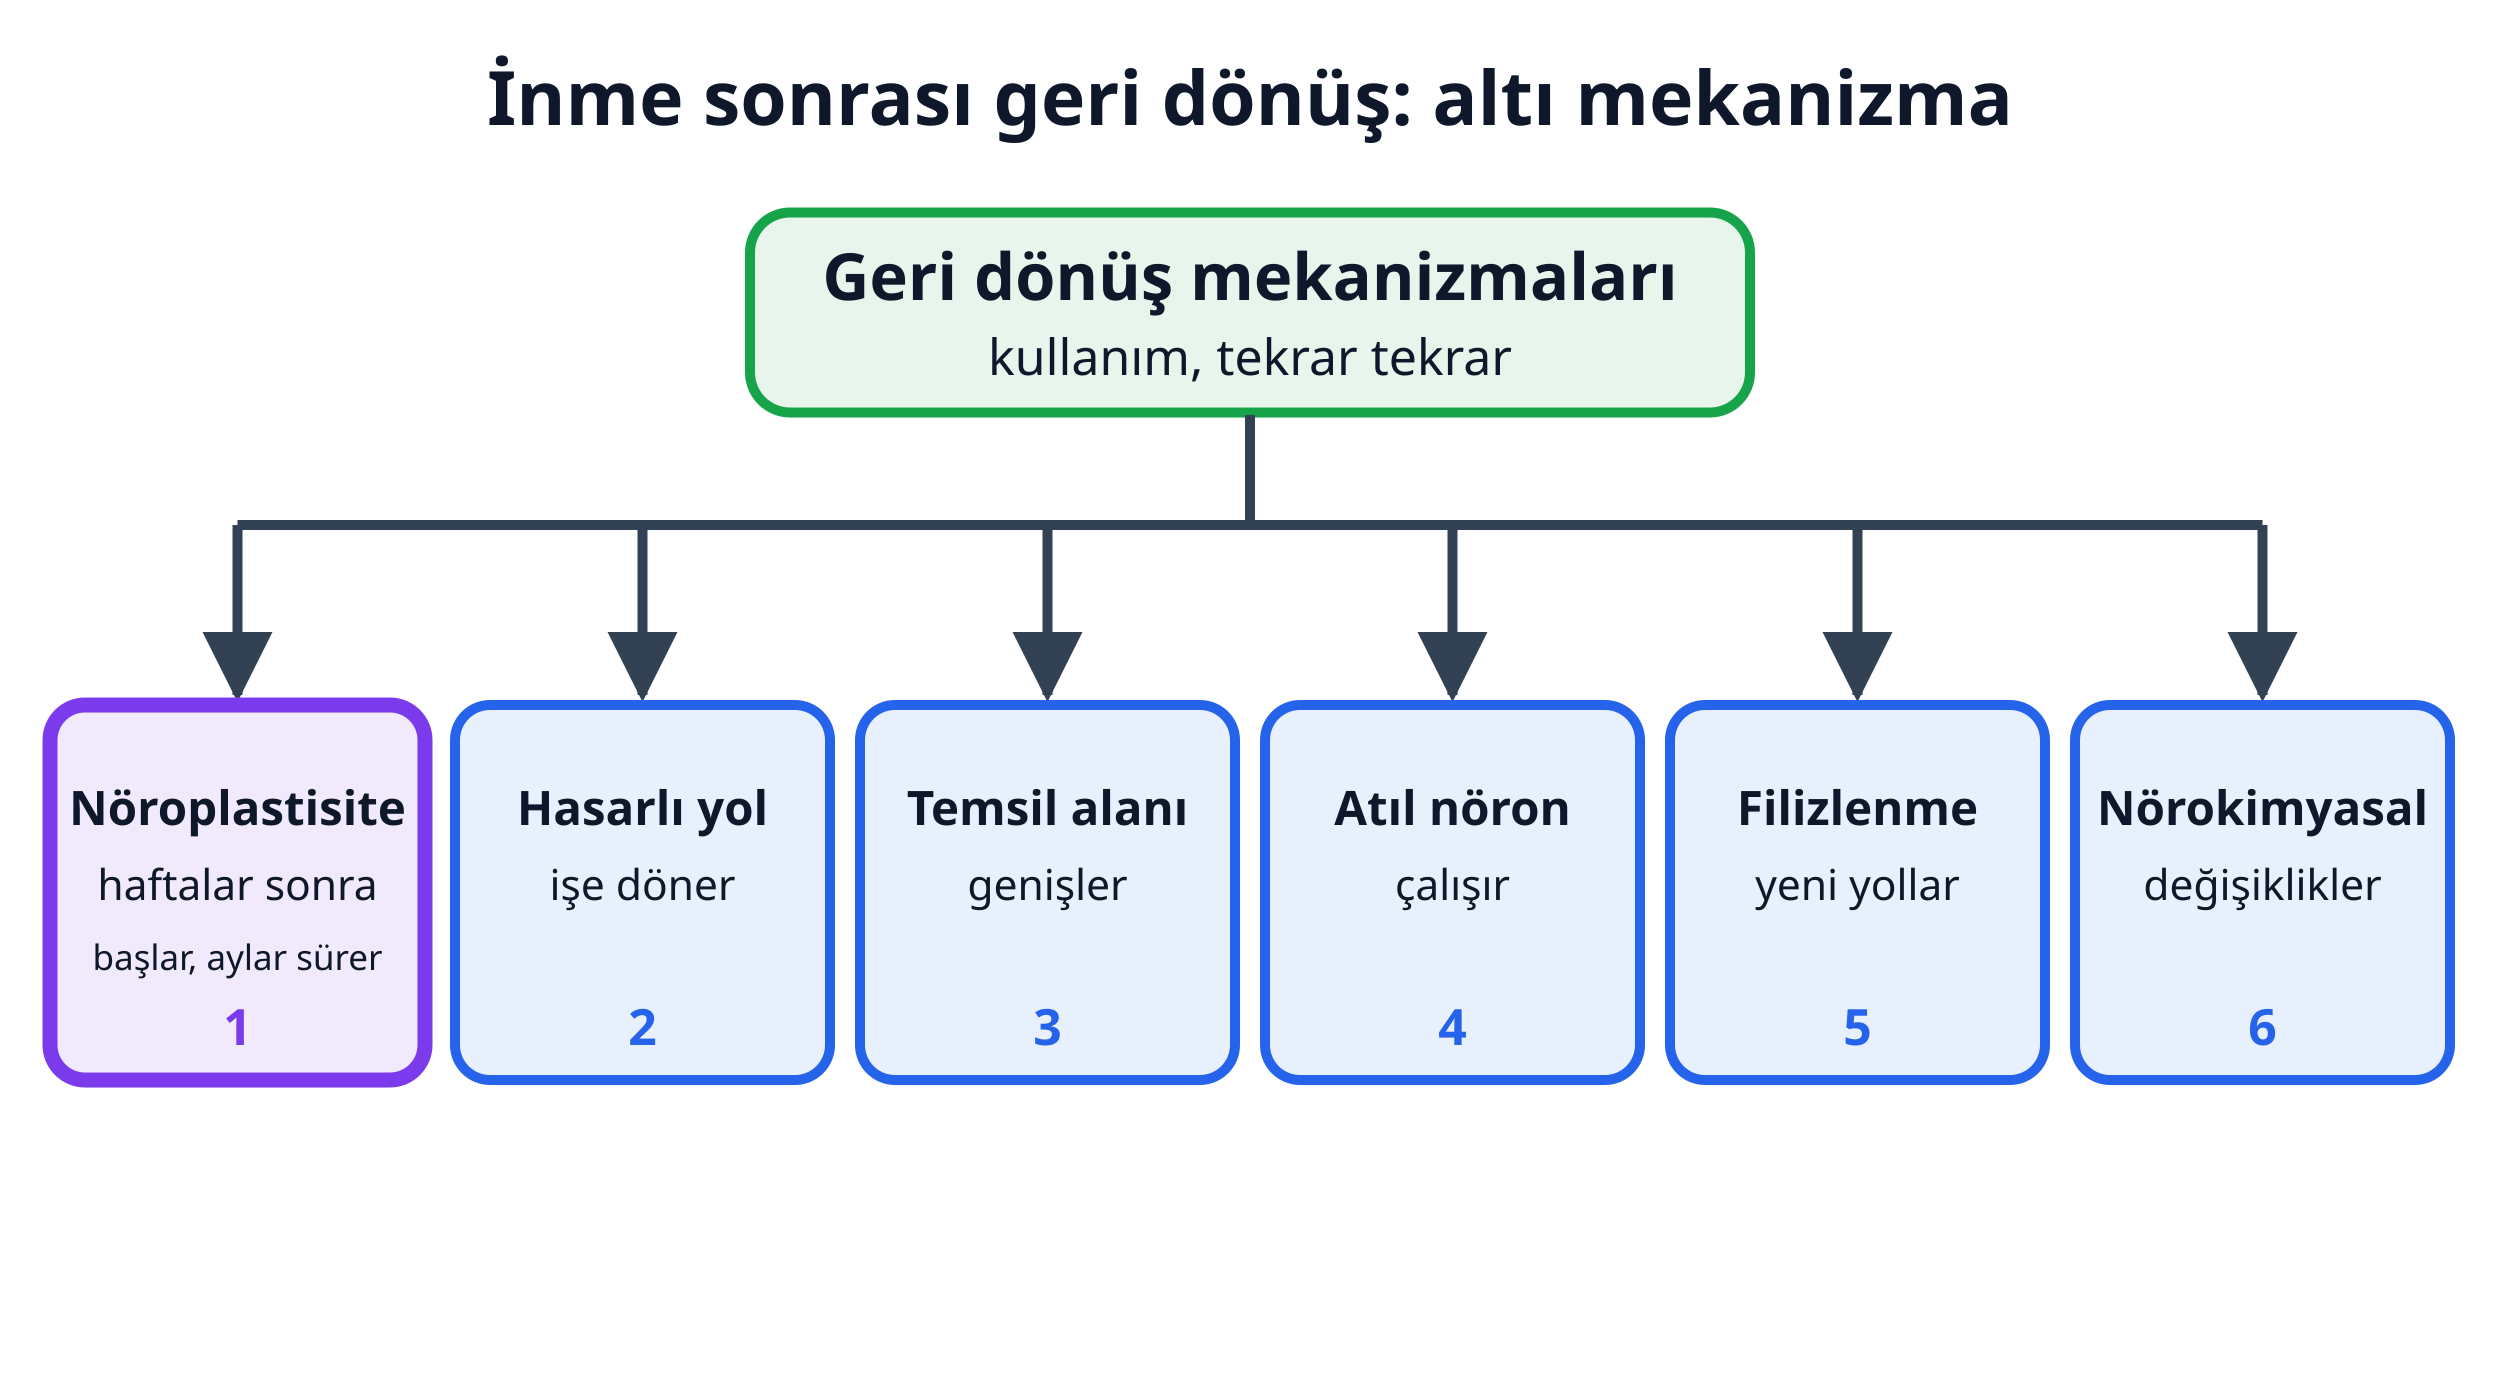
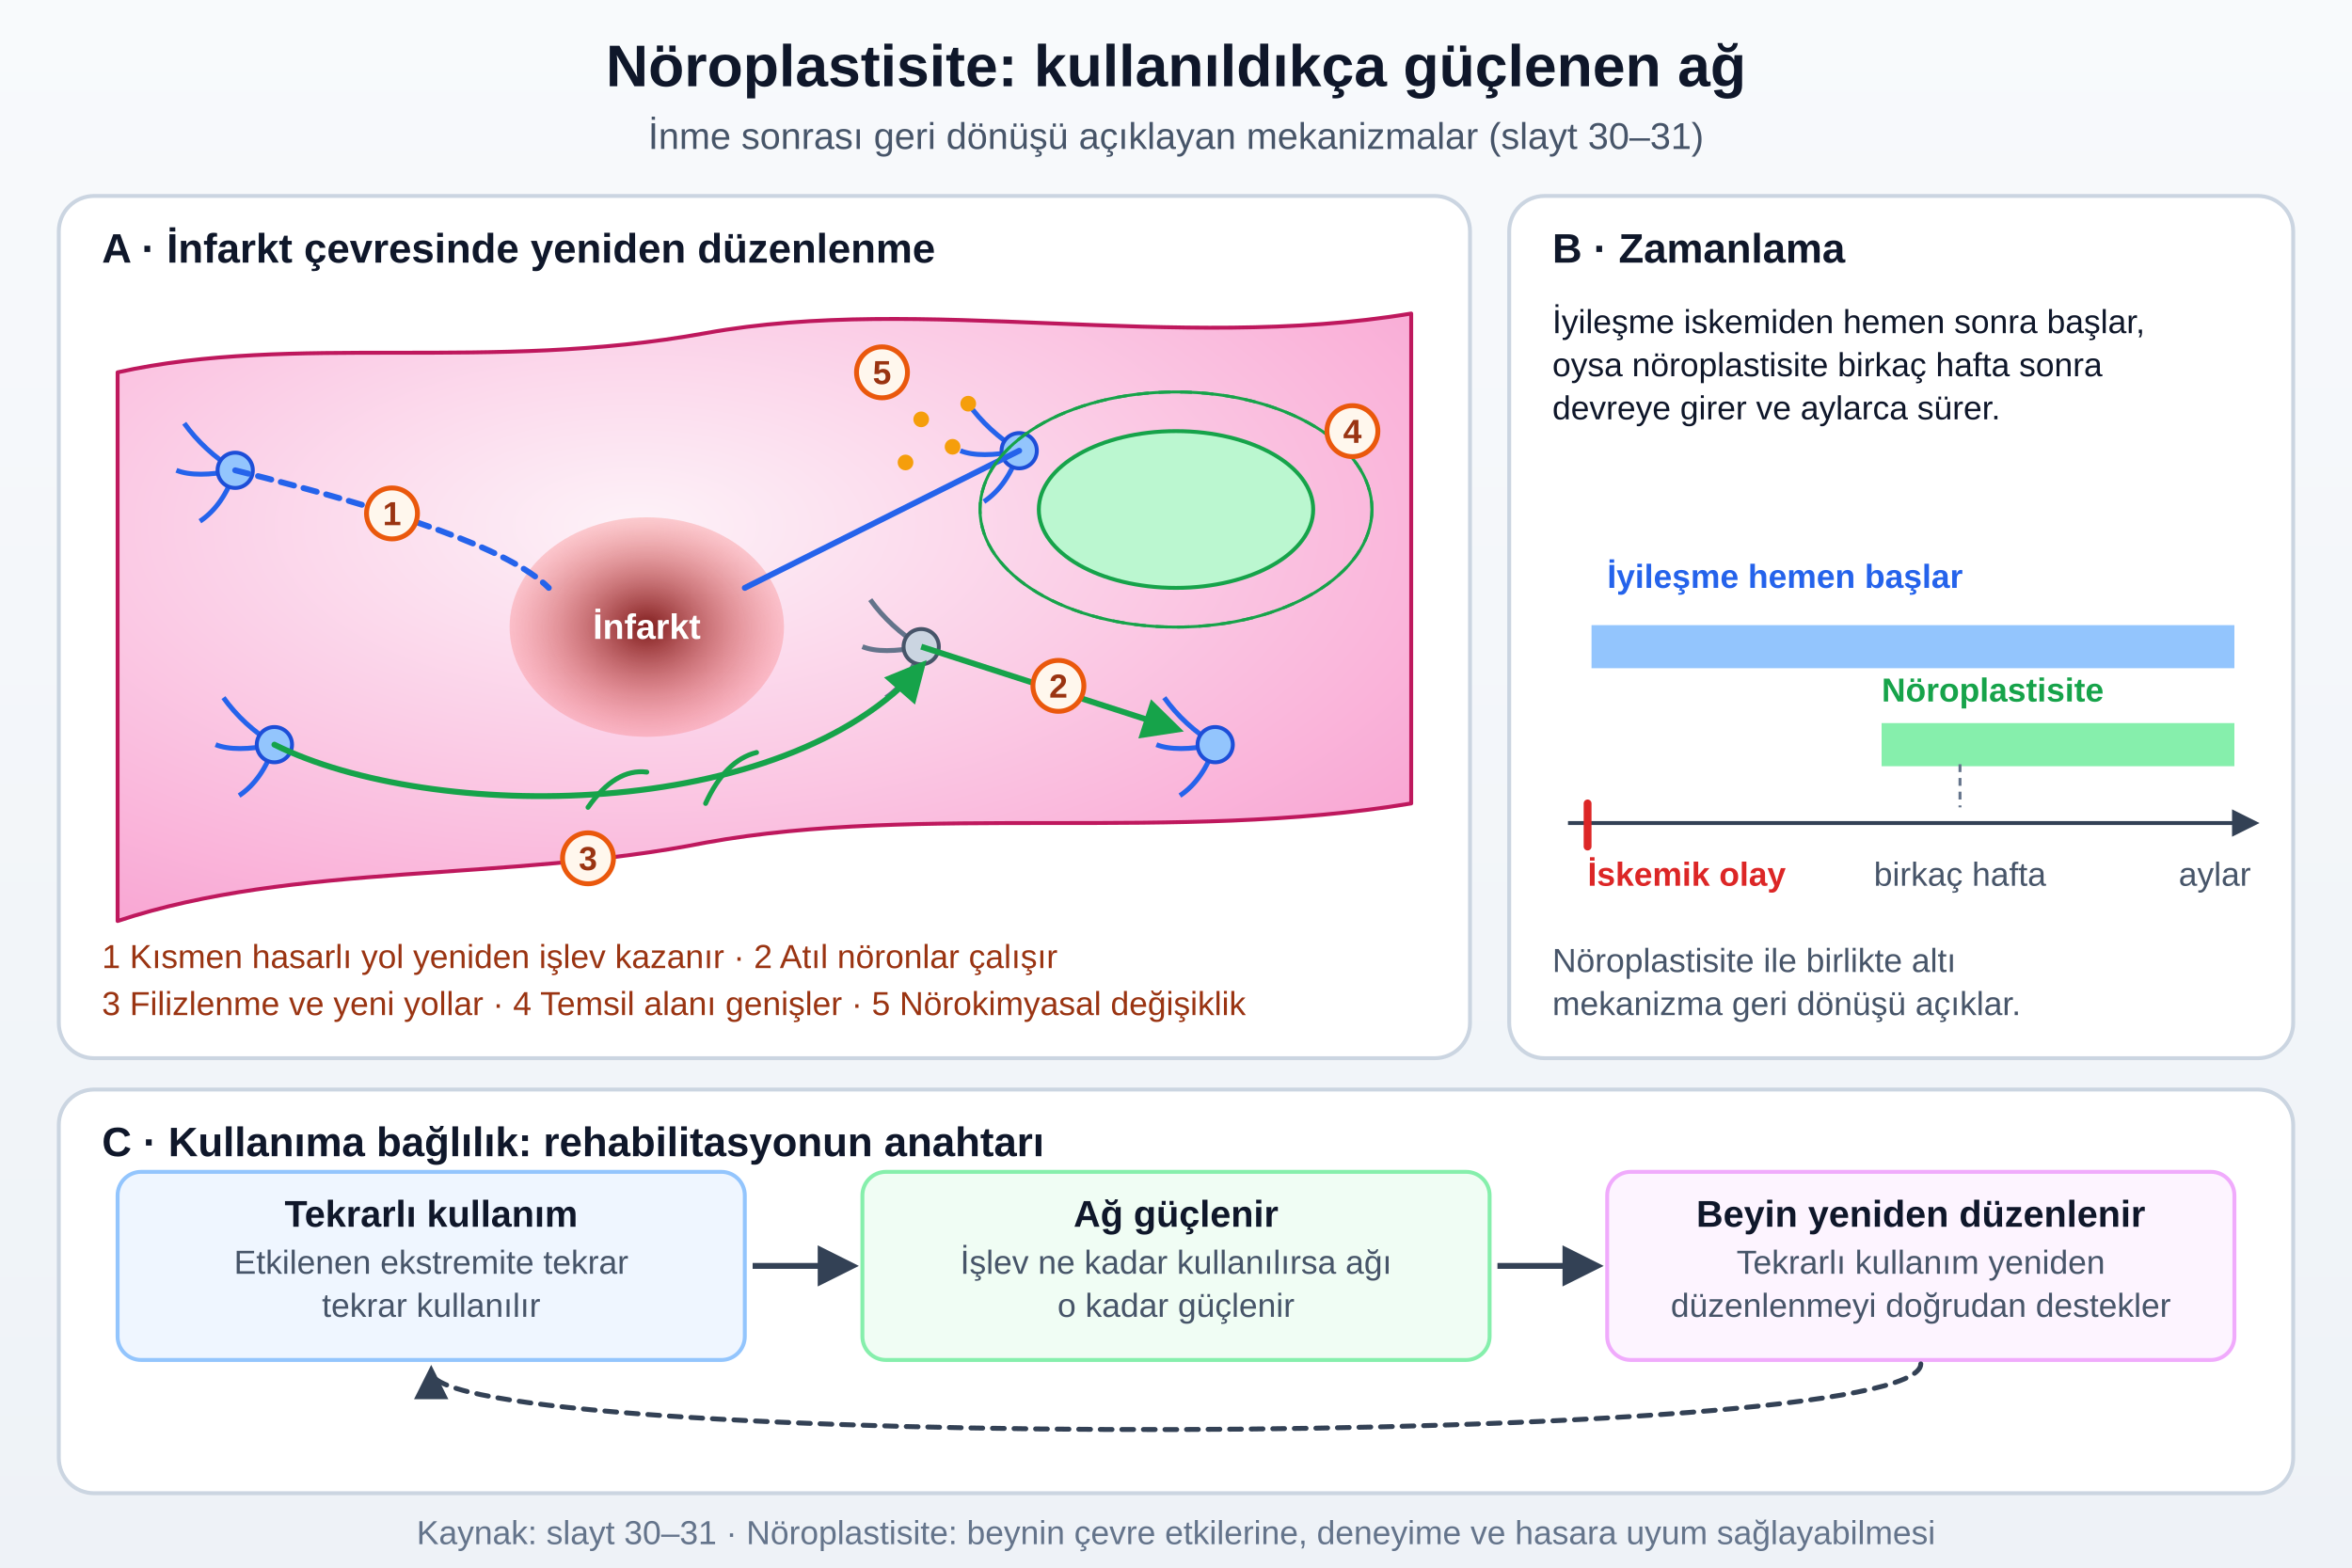
- <svg xmlns="http://www.w3.org/2000/svg" viewBox="0 0 1000 560" font-family="Noto Sans, DejaVu Sans, Arial, sans-serif">
+ <svg xmlns="http://www.w3.org/2000/svg" viewBox="0 0 1200 800" width="1200" height="800" font-family="Segoe UI, Arial, sans-serif">
  <defs>
-     <marker id="ok" viewBox="0 0 10 10" refX="9" refY="5" markerWidth="7" markerHeight="7" orient="auto-start-reverse">
-       <path d="M0,0 L10,5 L0,10 z" fill="#334155" />
+     <linearGradient id="zemin" x1="0" y1="0" x2="0" y2="1">
+       <stop offset="0" stop-color="#f8fafc" />
+       <stop offset="1" stop-color="#eef2f7" />
+     </linearGradient>
+     <linearGradient id="deri" x1="0" y1="0" x2="1" y2="1">
+       <stop offset="0" stop-color="#fde7cf" />
+       <stop offset="1" stop-color="#eab98a" />
+     </linearGradient>
+     <linearGradient id="kas" x1="0" y1="0" x2="0" y2="1">
+       <stop offset="0" stop-color="#fca5a5" />
+       <stop offset="1" stop-color="#dc2626" />
+     </linearGradient>
+     <linearGradient id="kasA" x1="0" y1="0" x2="0" y2="1">
+       <stop offset="0" stop-color="#fee2e2" />
+       <stop offset="1" stop-color="#fca5a5" />
+     </linearGradient>
+     <linearGradient id="sinir" x1="0" y1="0" x2="1" y2="0">
+       <stop offset="0" stop-color="#bfdbfe" />
+       <stop offset="1" stop-color="#3b82f6" />
+     </linearGradient>
+     <radialGradient id="beyin" cx="0.4" cy="0.35" r="0.75">
+       <stop offset="0" stop-color="#fdf2f8" />
+       <stop offset="1" stop-color="#f9a8d4" />
+     </radialGradient>
+     <radialGradient id="hasar" cx="0.5" cy="0.5" r="0.5">
+       <stop offset="0" stop-color="#7f1d1d" />
+       <stop offset="1" stop-color="#f87171" stop-opacity="0.3" />
+     </radialGradient>
+     <marker id="ok" viewBox="0 0 10 10" refX="8" refY="5" markerWidth="7" markerHeight="7" orient="auto">
+       <path d="M0 0 L10 5 L0 10 z" fill="#334155" />
    </marker>
+     <marker id="okk" viewBox="0 0 10 10" refX="8" refY="5" markerWidth="7" markerHeight="7" orient="auto">
+       <path d="M0 0 L10 5 L0 10 z" fill="#dc2626" />
+     </marker>
+     <marker id="okm" viewBox="0 0 10 10" refX="8" refY="5" markerWidth="7" markerHeight="7" orient="auto">
+       <path d="M0 0 L10 5 L0 10 z" fill="#2563eb" />
+     </marker>
+     <marker id="oky" viewBox="0 0 10 10" refX="8" refY="5" markerWidth="7" markerHeight="7" orient="auto">
+       <path d="M0 0 L10 5 L0 10 z" fill="#16a34a" />
+     </marker>
+     <g id="noron">
+       <path d="M0 0 q-16 -10 -26 -24 M0 0 q-20 4 -30 0 M0 0 q-6 18 -18 26" stroke="#64748b" stroke-width="2.5" fill="none" />
+       <circle r="9" fill="#cbd5e1" stroke="#475569" stroke-width="2" />
+     </g>
+     <g id="noronA">
+       <path d="M0 0 q-16 -10 -26 -24 M0 0 q-20 4 -30 0 M0 0 q-6 18 -18 26" stroke="#2563eb" stroke-width="2.5" fill="none" />
+       <circle r="9" fill="#93c5fd" stroke="#1d4ed8" stroke-width="2" />
+     </g>
  </defs>
-   <rect x="0" y="0" width="1000" height="560" fill="#ffffff" />
-   <text x="500" y="50" text-anchor="middle" font-size="30" font-weight="700" fill="#0f172a">İnme sonrası geri dönüş: altı mekanizma</text>
-   <rect x="300" y="85" width="400" height="80" rx="16" fill="#16a34a1a" stroke="#16a34a" stroke-width="4" />
-   <text x="500" y="120" text-anchor="middle" font-size="26" font-weight="700" fill="#0f172a">Geri dönüş mekanizmaları</text>
-   <text x="500" y="150" text-anchor="middle" font-size="20" fill="#0f172a">kullanım, tekrar tekrar</text>
-   <line x1="500" y1="166" x2="500" y2="210" stroke="#334155" stroke-width="4" />
-   <line x1="95" y1="210" x2="905" y2="210" stroke="#334155" stroke-width="4" />
-   <line x1="95" y1="210" x2="95" y2="278" stroke="#334155" stroke-width="4" marker-end="url(#ok)" />
-   <rect x="20" y="282" width="150" height="150" rx="14" fill="#7c3aed1a" stroke="#7c3aed" stroke-width="6" />
-   <text x="95" y="330" text-anchor="middle" font-size="19" font-weight="700" fill="#0f172a">Nöroplastisite</text>
-   <text x="95" y="360" text-anchor="middle" font-size="17" fill="#0f172a">haftalar sonra</text>
-   <text x="95" y="388" text-anchor="middle" font-size="14" fill="#0f172a">başlar, aylar sürer</text>
-   <text x="95" y="418" text-anchor="middle" font-size="20" font-weight="700" fill="#7c3aed">1</text>
-   <line x1="257" y1="210" x2="257" y2="278" stroke="#334155" stroke-width="4" marker-end="url(#ok)" />
-   <rect x="182" y="282" width="150" height="150" rx="14" fill="#2563eb1a" stroke="#2563eb" stroke-width="4" />
-   <text x="257" y="330" text-anchor="middle" font-size="19" font-weight="700" fill="#0f172a">Hasarlı yol</text>
-   <text x="257" y="360" text-anchor="middle" font-size="17" fill="#0f172a">işe döner</text>
-   <text x="257" y="418" text-anchor="middle" font-size="20" font-weight="700" fill="#2563eb">2</text>
-   <line x1="419" y1="210" x2="419" y2="278" stroke="#334155" stroke-width="4" marker-end="url(#ok)" />
-   <rect x="344" y="282" width="150" height="150" rx="14" fill="#2563eb1a" stroke="#2563eb" stroke-width="4" />
-   <text x="419" y="330" text-anchor="middle" font-size="19" font-weight="700" fill="#0f172a">Temsil alanı</text>
-   <text x="419" y="360" text-anchor="middle" font-size="17" fill="#0f172a">genişler</text>
-   <text x="419" y="418" text-anchor="middle" font-size="20" font-weight="700" fill="#2563eb">3</text>
-   <line x1="581" y1="210" x2="581" y2="278" stroke="#334155" stroke-width="4" marker-end="url(#ok)" />
-   <rect x="506" y="282" width="150" height="150" rx="14" fill="#2563eb1a" stroke="#2563eb" stroke-width="4" />
-   <text x="581" y="330" text-anchor="middle" font-size="19" font-weight="700" fill="#0f172a">Atıl nöron</text>
-   <text x="581" y="360" text-anchor="middle" font-size="17" fill="#0f172a">çalışır</text>
-   <text x="581" y="418" text-anchor="middle" font-size="20" font-weight="700" fill="#2563eb">4</text>
-   <line x1="743" y1="210" x2="743" y2="278" stroke="#334155" stroke-width="4" marker-end="url(#ok)" />
-   <rect x="668" y="282" width="150" height="150" rx="14" fill="#2563eb1a" stroke="#2563eb" stroke-width="4" />
-   <text x="743" y="330" text-anchor="middle" font-size="19" font-weight="700" fill="#0f172a">Filizlenme</text>
-   <text x="743" y="360" text-anchor="middle" font-size="17" fill="#0f172a">yeni yollar</text>
-   <text x="743" y="418" text-anchor="middle" font-size="20" font-weight="700" fill="#2563eb">5</text>
-   <line x1="905" y1="210" x2="905" y2="278" stroke="#334155" stroke-width="4" marker-end="url(#ok)" />
-   <rect x="830" y="282" width="150" height="150" rx="14" fill="#2563eb1a" stroke="#2563eb" stroke-width="4" />
-   <text x="905" y="330" text-anchor="middle" font-size="19" font-weight="700" fill="#0f172a">Nörokimyasal</text>
-   <text x="905" y="360" text-anchor="middle" font-size="17" fill="#0f172a">değişiklikler</text>
-   <text x="905" y="418" text-anchor="middle" font-size="20" font-weight="700" fill="#2563eb">6</text>
+   <rect width="1200" height="800" fill="url(#zemin)" />
+   <text x="600" y="44" text-anchor="middle" font-size="30" font-weight="bold" fill="#0f172a">Nöroplastisite: kullanıldıkça güçlenen ağ</text>
+   <text x="600" y="76" text-anchor="middle" font-size="19" fill="#475569">İnme sonrası geri dönüşü açıklayan mekanizmalar (slayt 30–31)</text>
+   <rect x="30" y="100" width="720" height="440" rx="18" fill="#ffffff" stroke="#cbd5e1" stroke-width="2" />
+   <text x="52" y="134" font-size="21" font-weight="bold" fill="#0f172a" text-anchor="start">A · İnfarkt çevresinde yeniden düzenlenme</text>
+   <path d="M60 470 C150 440 260 450 360 430 C470 410 600 430 720 410 L720 160 C600 180 470 150 360 170 C250 190 150 170 60 190 Z" stroke="#be185d" stroke-width="2" fill="url(#beyin)" stroke-linecap="round" stroke-linejoin="round" />
+   <ellipse cx="330" cy="320" rx="70" ry="56" fill="url(#hasar)" stroke="none" stroke-width="2" />
+   <text x="330" y="326" font-size="18" font-weight="bold" fill="#ffffff" text-anchor="middle">İnfarkt</text>
+   <use href="#noronA" x="120" y="240" />
+   <use href="#noronA" x="140" y="380" />
+   <use href="#noronA" x="520" y="230" />
+   <use href="#noronA" x="620" y="380" />
+   <use href="#noron" x="470" y="330" />
+   <path d="M120 240 C200 260 260 280 280 300" stroke="#2563eb" stroke-width="3" fill="none" stroke-linecap="round" stroke-linejoin="round" stroke-dasharray="7 5" />
+   <path d="M380 300 C420 280 480 250 520 230" stroke="#2563eb" stroke-width="3" fill="none" stroke-linecap="round" stroke-linejoin="round" />
+   <line x1="470" y1="330" x2="600" y2="372" stroke="#16a34a" stroke-width="3" marker-end="url(#oky)" />
+   <path d="M140 380 C220 420 400 420 470 340" stroke="#16a34a" stroke-width="3" fill="none" stroke-linecap="round" stroke-linejoin="round" marker-end="url(#oky)" />
+   <path d="M300 412 q14 -20 30 -18 M360 410 q10 -22 26 -26" stroke="#16a34a" stroke-width="2.5" fill="none" stroke-linecap="round" stroke-linejoin="round" />
+   <ellipse cx="600" cy="260" rx="70" ry="40" fill="#bbf7d0" stroke="#16a34a" stroke-width="2" />
+   <ellipse cx="600" cy="260" rx="100" ry="60" fill="none" stroke="#16a34a" stroke-width="1.5" />
+   <ellipse cx="600" cy="260" rx="100" ry="60" fill="none" stroke="#16a34a" stroke-width="1.5" stroke-dasharray="6 5" />
+   <circle cx="200" cy="262" r="13" fill="#fff7ed" stroke="#ea580c" stroke-width="2.5" />
+   <text x="200" y="268" font-size="17" font-weight="bold" fill="#9a3412" text-anchor="middle">1</text>
+   <circle cx="540" cy="350" r="13" fill="#fff7ed" stroke="#ea580c" stroke-width="2.5" />
+   <text x="540" y="356" font-size="17" font-weight="bold" fill="#9a3412" text-anchor="middle">2</text>
+   <circle cx="300" cy="438" r="13" fill="#fff7ed" stroke="#ea580c" stroke-width="2.5" />
+   <text x="300" y="444" font-size="17" font-weight="bold" fill="#9a3412" text-anchor="middle">3</text>
+   <circle cx="690" cy="220" r="13" fill="#fff7ed" stroke="#ea580c" stroke-width="2.5" />
+   <text x="690" y="226" font-size="17" font-weight="bold" fill="#9a3412" text-anchor="middle">4</text>
+   <circle cx="450" cy="190" r="13" fill="#fff7ed" stroke="#ea580c" stroke-width="2.5" />
+   <text x="450" y="196" font-size="17" font-weight="bold" fill="#9a3412" text-anchor="middle">5</text>
+   <circle cx="470" cy="214" r="4" fill="#f59e0b" stroke="none" stroke-width="2" />
+   <circle cx="486" cy="228" r="4" fill="#f59e0b" stroke="none" stroke-width="2" />
+   <circle cx="462" cy="236" r="4" fill="#f59e0b" stroke="none" stroke-width="2" />
+   <circle cx="494" cy="206" r="4" fill="#f59e0b" stroke="none" stroke-width="2" />
+   <text x="52" y="494" font-size="17" font-weight="normal" fill="#9a3412" text-anchor="start">1 Kısmen hasarlı yol yeniden işlev kazanır · 2 Atıl nöronlar çalışır</text>
+   <text x="52" y="518" font-size="17" font-weight="normal" fill="#9a3412" text-anchor="start">3 Filizlenme ve yeni yollar · 4 Temsil alanı genişler · 5 Nörokimyasal değişiklik</text>
+   <rect x="770" y="100" width="400" height="440" rx="18" fill="#ffffff" stroke="#cbd5e1" stroke-width="2" />
+   <text x="792" y="134" font-size="21" font-weight="bold" fill="#0f172a" text-anchor="start">B · Zamanlama</text>
+   <line x1="800" y1="420" x2="1150" y2="420" stroke="#334155" stroke-width="2" marker-end="url(#ok)" />
+   <path d="M810 410 L810 432" stroke="#dc2626" stroke-width="4" fill="none" stroke-linecap="round" stroke-linejoin="round" />
+   <text x="810" y="452" font-size="17" font-weight="bold" fill="#dc2626" text-anchor="start">İskemik olay</text>
+   <text x="1000" y="452" font-size="17" font-weight="normal" fill="#475569" text-anchor="middle">birkaç hafta</text>
+   <text x="1130" y="452" font-size="17" font-weight="normal" fill="#475569" text-anchor="middle">aylar</text>
+   <path d="M812 330 L1140 330" stroke="#93c5fd" stroke-width="22" fill="none" stroke-linecap="butt" stroke-linejoin="round" />
+   <text x="820" y="300" font-size="17" font-weight="bold" fill="#2563eb" text-anchor="start">İyileşme hemen başlar</text>
+   <path d="M960 380 L1140 380" stroke="#86efac" stroke-width="22" fill="none" stroke-linecap="butt" stroke-linejoin="round" />
+   <text x="960" y="358" font-size="17" font-weight="bold" fill="#16a34a" text-anchor="start">Nöroplastisite</text>
+   <line x1="1000" y1="390" x2="1000" y2="412" stroke="#64748b" stroke-width="1.5" stroke-dasharray="4 3" />
+   <text x="792" y="170" font-size="17" font-weight="normal" fill="#0f172a" text-anchor="start">İyileşme iskemiden hemen sonra başlar,</text>
+   <text x="792" y="192" font-size="17" font-weight="normal" fill="#0f172a" text-anchor="start">oysa nöroplastisite birkaç hafta sonra</text>
+   <text x="792" y="214" font-size="17" font-weight="normal" fill="#0f172a" text-anchor="start">devreye girer ve aylarca sürer.</text>
+   <text x="792" y="496" font-size="17" font-weight="normal" fill="#475569" text-anchor="start">Nöroplastisite ile birlikte altı</text>
+   <text x="792" y="518" font-size="17" font-weight="normal" fill="#475569" text-anchor="start">mekanizma geri dönüşü açıklar.</text>
+   <rect x="30" y="556" width="1140" height="206" rx="18" fill="#ffffff" stroke="#cbd5e1" stroke-width="2" />
+   <text x="52" y="590" font-size="21" font-weight="bold" fill="#0f172a" text-anchor="start">C · Kullanıma bağlılık: rehabilitasyonun anahtarı</text>
+   <rect x="60" y="598" width="320" height="96" rx="12" fill="#eff6ff" stroke="#93c5fd" stroke-width="2" />
+   <text x="220.0" y="626" font-size="19" font-weight="bold" fill="#0f172a" text-anchor="middle">Tekrarlı kullanım</text>
+   <text x="220.0" y="650" font-size="17" font-weight="normal" fill="#475569" text-anchor="middle">Etkilenen ekstremite tekrar</text>
+   <text x="220.0" y="672" font-size="17" font-weight="normal" fill="#475569" text-anchor="middle">tekrar kullanılır</text>
+   <rect x="440" y="598" width="320" height="96" rx="12" fill="#f0fdf4" stroke="#86efac" stroke-width="2" />
+   <text x="600.0" y="626" font-size="19" font-weight="bold" fill="#0f172a" text-anchor="middle">Ağ güçlenir</text>
+   <text x="600.0" y="650" font-size="17" font-weight="normal" fill="#475569" text-anchor="middle">İşlev ne kadar kullanılırsa ağı</text>
+   <text x="600.0" y="672" font-size="17" font-weight="normal" fill="#475569" text-anchor="middle">o kadar güçlenir</text>
+   <rect x="820" y="598" width="320" height="96" rx="12" fill="#fdf4ff" stroke="#f0abfc" stroke-width="2" />
+   <text x="980.0" y="626" font-size="19" font-weight="bold" fill="#0f172a" text-anchor="middle">Beyin yeniden düzenlenir</text>
+   <text x="980.0" y="650" font-size="17" font-weight="normal" fill="#475569" text-anchor="middle">Tekrarlı kullanım yeniden</text>
+   <text x="980.0" y="672" font-size="17" font-weight="normal" fill="#475569" text-anchor="middle">düzenlenmeyi doğrudan destekler</text>
+   <line x1="384" y1="646" x2="434" y2="646" stroke="#334155" stroke-width="3" marker-end="url(#ok)" />
+   <line x1="764" y1="646" x2="814" y2="646" stroke="#334155" stroke-width="3" marker-end="url(#ok)" />
+   <path d="M980 696 C980 740 220 740 220 700" stroke="#334155" stroke-width="2.5" fill="none" stroke-linecap="round" stroke-linejoin="round" marker-end="url(#ok)" stroke-dasharray="6 5" />
+   <text x="600" y="788" text-anchor="middle" font-size="17" fill="#64748b">Kaynak: slayt 30–31 · Nöroplastisite: beynin çevre etkilerine, deneyime ve hasara uyum sağlayabilmesi</text>
</svg>
